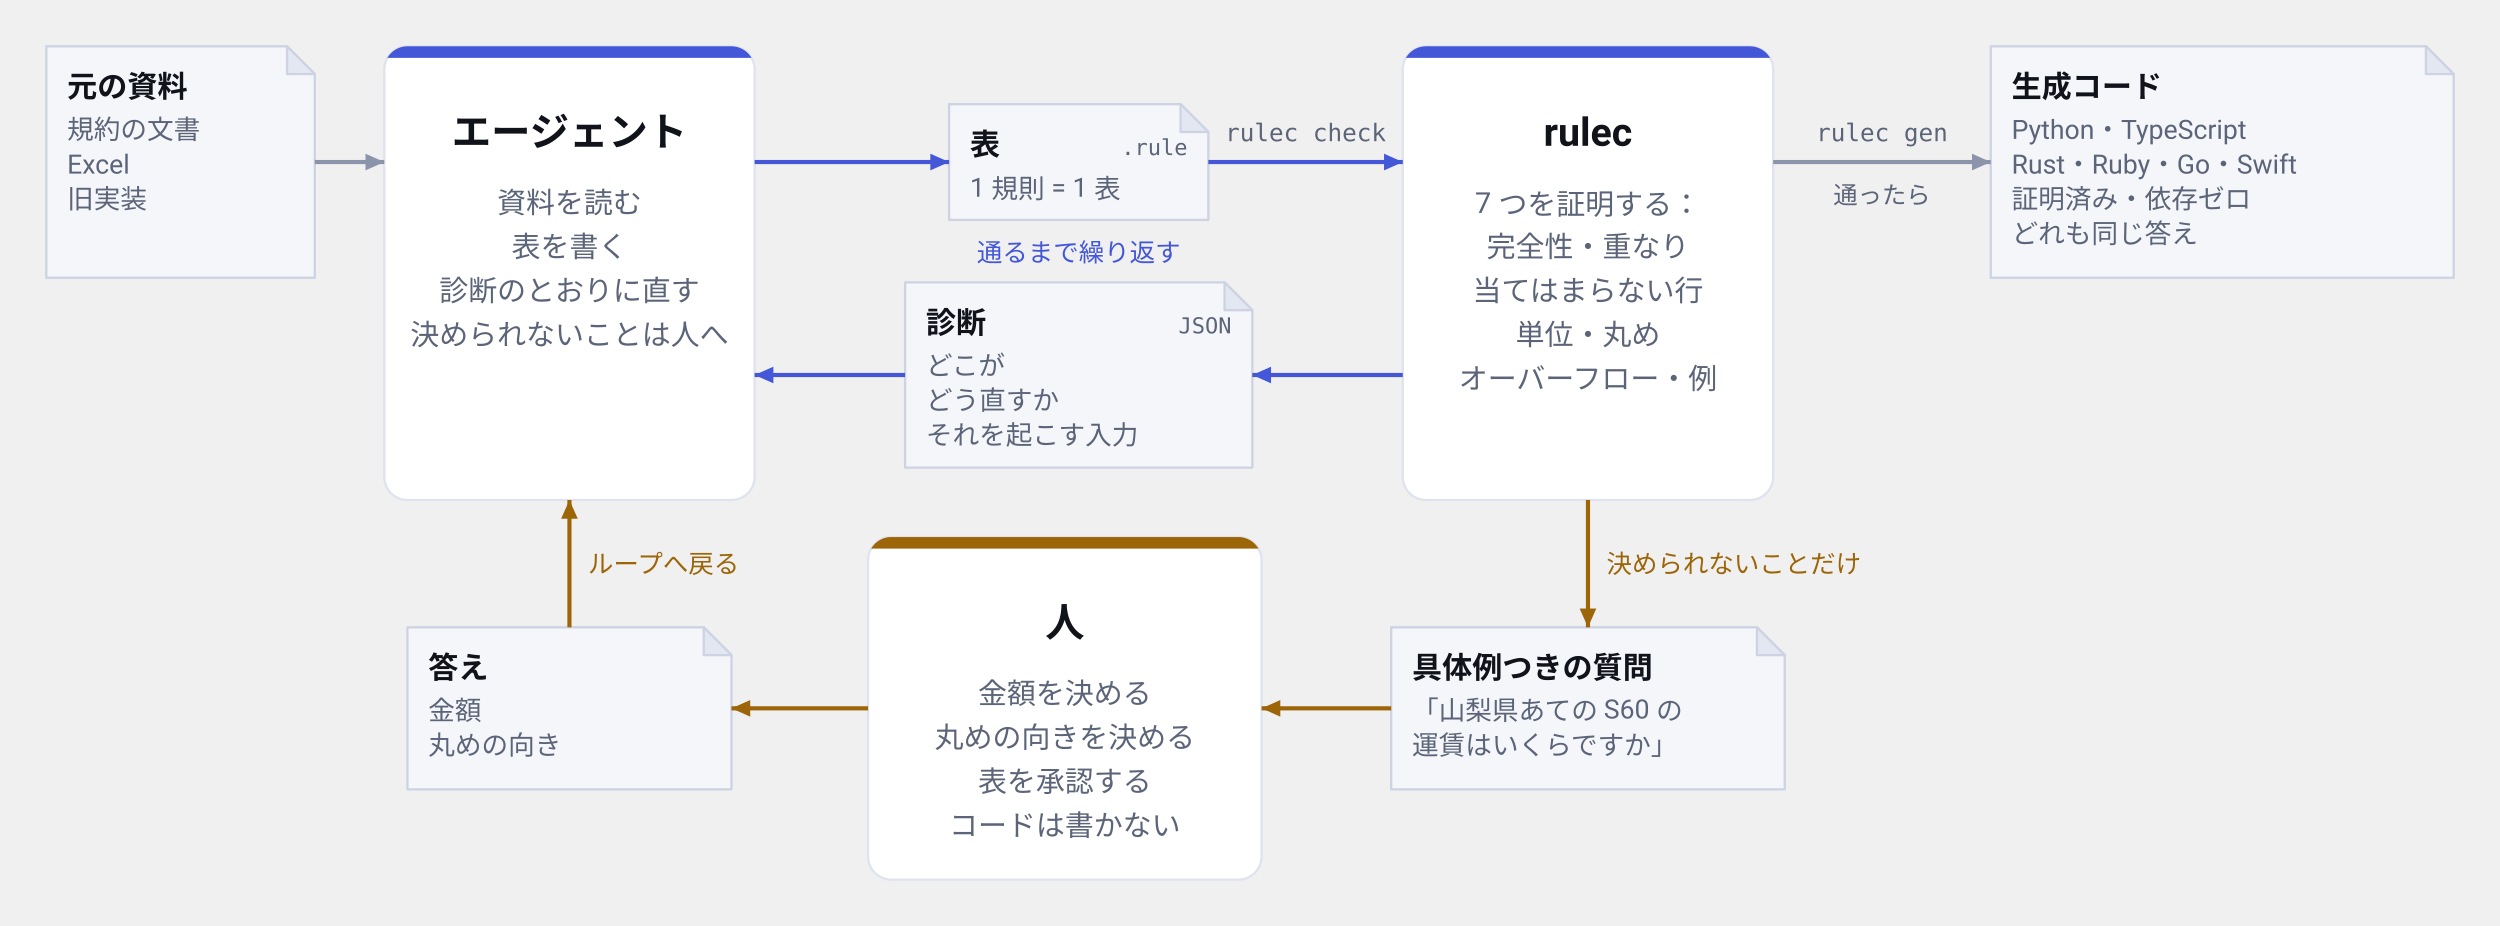
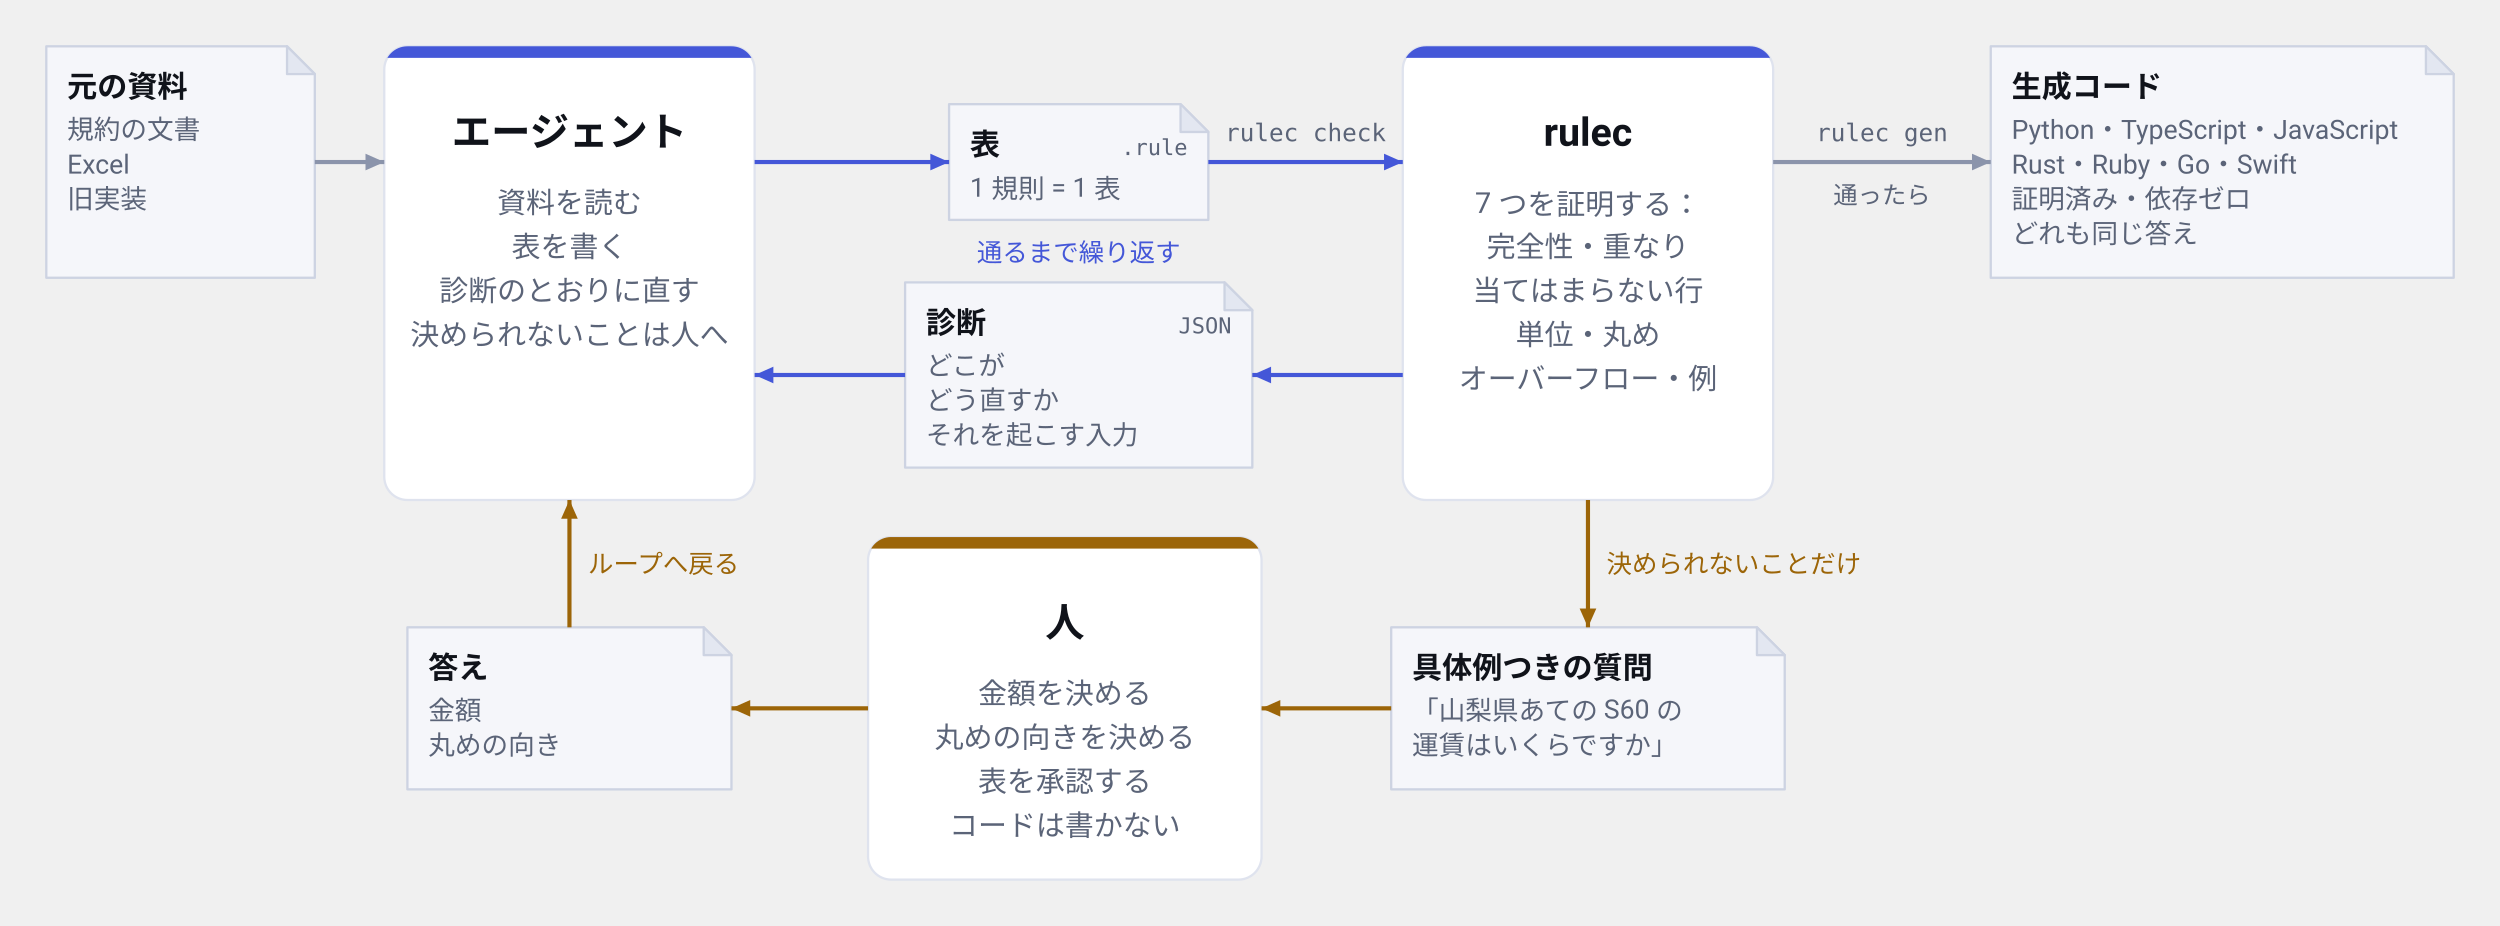
- <svg xmlns="http://www.w3.org/2000/svg" viewBox="0 0 1080 400" width="1080" height="400" role="img" aria-label="エージェントが資料を読んで表（.rule）を書き、rulec check にかける。rulec は診断（どこが・どう直すか・それを起こす入力）を返し、エージェントが直して、表が通るまで繰り返す。道具では決められないことだけが具体例つきの質問として人に渡り、人は金額と丸めの向きを答える。表が通ると rulec gen が証明済みの Python・TypeScript・Rust・Ruby・Go・Swift を出す。" font-family="-apple-system, BlinkMacSystemFont, &quot;Hiragino Sans&quot;, &quot;Noto Sans JP&quot;, &quot;Yu Gothic&quot;, Meiryo, &quot;Segoe UI&quot;, Roboto, sans-serif">
+ <svg xmlns="http://www.w3.org/2000/svg" viewBox="0 0 1080 400" width="1080" height="400" role="img" aria-label="エージェントが資料を読んで表（.rule）を書き、rulec check にかける。rulec は診断（どこが・どう直すか・それを起こす入力）を返し、エージェントが直して、表が通るまで繰り返す。道具では決められないことだけが具体例つきの質問として人に渡り、人は金額と丸めの向きを答える。表が通ると rulec gen が証明済みの Python・TypeScript・JavaScript・Rust・Ruby・Go・Swift を出す。" font-family="-apple-system, BlinkMacSystemFont, &quot;Hiragino Sans&quot;, &quot;Noto Sans JP&quot;, &quot;Yu Gothic&quot;, Meiryo, &quot;Segoe UI&quot;, Roboto, sans-serif">
  <defs>
    <marker id="head-neutral" viewBox="0 0 10 10" refX="9" refY="5" markerWidth="9" markerHeight="9" markerUnits="userSpaceOnUse" orient="auto">
      <path d="M0,1 L9,5 L0,9 Z" fill="#8b94ab" />
    </marker>
    <marker id="head-accent" viewBox="0 0 10 10" refX="9" refY="5" markerWidth="9" markerHeight="9" markerUnits="userSpaceOnUse" orient="auto">
      <path d="M0,1 L9,5 L0,9 Z" fill="#4457d8" />
    </marker>
    <marker id="head-human" viewBox="0 0 10 10" refX="9" refY="5" markerWidth="9" markerHeight="9" markerUnits="userSpaceOnUse" orient="auto">
      <path d="M0,1 L9,5 L0,9 Z" fill="#9c6508" />
    </marker>
  </defs>
  <clipPath id="clip-agent">
    <rect x="166" y="20" width="160" height="196" rx="10" />
  </clipPath>
  <rect x="166" y="20" width="160" height="196" rx="10" fill="#ffffff" stroke="#dfe3ee" />
  <rect x="166" y="20" width="160" height="5" fill="#4457d8" clip-path="url(#clip-agent)" />
  <text x="246.0" y="63" font-size="17" font-weight="700" text-anchor="middle" fill="#10131a">エージェント</text>
  <text x="246.0" y="92" font-size="12.5" font-weight="400" text-anchor="middle" fill="#5b6478">資料を読む</text>
  <text x="246.0" y="111" font-size="12.5" font-weight="400" text-anchor="middle" fill="#5b6478">表を書く</text>
  <text x="246.0" y="130" font-size="12.5" font-weight="400" text-anchor="middle" fill="#5b6478">診断のとおりに直す</text>
  <text x="246.0" y="149" font-size="12.5" font-weight="400" text-anchor="middle" fill="#5b6478">決められないことは人へ</text>
  <clipPath id="clip-rulec">
    <rect x="606" y="20" width="160" height="196" rx="10" />
  </clipPath>
  <rect x="606" y="20" width="160" height="196" rx="10" fill="#ffffff" stroke="#dfe3ee" />
  <rect x="606" y="20" width="160" height="5" fill="#4457d8" clip-path="url(#clip-rulec)" />
  <text x="686.0" y="63" font-size="17" font-weight="700" text-anchor="middle" fill="#10131a">rulec</text>
  <text x="686.0" y="92" font-size="12.5" font-weight="400" text-anchor="middle" fill="#5b6478">7 つを証明する：</text>
  <text x="686.0" y="111" font-size="12.5" font-weight="400" text-anchor="middle" fill="#5b6478">完全性・重なり</text>
  <text x="686.0" y="130" font-size="12.5" font-weight="400" text-anchor="middle" fill="#5b6478">当てはまらない行</text>
  <text x="686.0" y="149" font-size="12.5" font-weight="400" text-anchor="middle" fill="#5b6478">単位・丸め</text>
  <text x="686.0" y="168" font-size="12.5" font-weight="400" text-anchor="middle" fill="#5b6478">オーバーフロー・例</text>
  <clipPath id="clip-person">
    <rect x="375" y="232" width="170" height="148" rx="10" />
  </clipPath>
  <rect x="375" y="232" width="170" height="148" rx="10" fill="#ffffff" stroke="#dfe3ee" />
  <rect x="375" y="232" width="170" height="5" fill="#9c6508" clip-path="url(#clip-person)" />
  <text x="460.0" y="275" font-size="17" font-weight="700" text-anchor="middle" fill="#10131a">人</text>
  <text x="460.0" y="304" font-size="12.5" font-weight="400" text-anchor="middle" fill="#5b6478">金額を決める</text>
  <text x="460.0" y="323" font-size="12.5" font-weight="400" text-anchor="middle" fill="#5b6478">丸めの向きを決める</text>
  <text x="460.0" y="342" font-size="12.5" font-weight="400" text-anchor="middle" fill="#5b6478">表を承認する</text>
  <text x="460.0" y="361" font-size="12.5" font-weight="400" text-anchor="middle" fill="#5b6478">コードは書かない</text>
  <path d="M20,20 H124 L136,32 V120 H20 Z" fill="#f5f6fa" stroke="#cdd3e2" stroke-linejoin="round" />
  <path d="M124,20 V32 H136 Z" fill="#e3e7f1" stroke="#cdd3e2" stroke-linejoin="round" />
  <text x="29" y="42" font-size="13" font-weight="600" text-anchor="start" fill="#10131a">元の資料</text>
  <text x="29" y="60" font-size="11.5" font-weight="400" text-anchor="start" fill="#5b6478">規約の文書</text>
  <text x="29" y="75" font-size="11.5" font-weight="400" text-anchor="start" fill="#5b6478">Excel</text>
  <text x="29" y="90" font-size="11.5" font-weight="400" text-anchor="start" fill="#5b6478">旧実装</text>
  <path d="M410,45 H510 L522,57 V95 H410 Z" fill="#f5f6fa" stroke="#cdd3e2" stroke-linejoin="round" />
  <path d="M510,45 V57 H522 Z" fill="#e3e7f1" stroke="#cdd3e2" stroke-linejoin="round" />
  <text x="419" y="67" font-size="13" font-weight="600" text-anchor="start" fill="#10131a">表</text>
  <text x="513" y="67" font-size="9.5" font-weight="400" text-anchor="end" fill="#5b6478" font-family="ui-monospace, SFMono-Regular, Menlo, Consolas, monospace">.rule</text>
  <text x="419" y="85" font-size="11.5" font-weight="400" text-anchor="start" fill="#5b6478">1 規則 = 1 表</text>
  <path d="M391,122 H529 L541,134 V202 H391 Z" fill="#f5f6fa" stroke="#cdd3e2" stroke-linejoin="round" />
  <path d="M529,122 V134 H541 Z" fill="#e3e7f1" stroke="#cdd3e2" stroke-linejoin="round" />
  <text x="400" y="144" font-size="13" font-weight="600" text-anchor="start" fill="#10131a">診断</text>
  <text x="532" y="144" font-size="9.5" font-weight="400" text-anchor="end" fill="#5b6478" font-family="ui-monospace, SFMono-Regular, Menlo, Consolas, monospace">JSON</text>
  <text x="400" y="162" font-size="11.5" font-weight="400" text-anchor="start" fill="#5b6478">どこが</text>
  <text x="400" y="177" font-size="11.5" font-weight="400" text-anchor="start" fill="#5b6478">どう直すか</text>
  <text x="400" y="192" font-size="11.5" font-weight="400" text-anchor="start" fill="#5b6478">それを起こす入力</text>
  <path d="M860,20 H1048 L1060,32 V120 H860 Z" fill="#f5f6fa" stroke="#cdd3e2" stroke-linejoin="round" />
  <path d="M1048,20 V32 H1060 Z" fill="#e3e7f1" stroke="#cdd3e2" stroke-linejoin="round" />
  <text x="869" y="42" font-size="13" font-weight="600" text-anchor="start" fill="#10131a">生成コード</text>
-   <text x="869" y="60" font-size="11.5" font-weight="400" text-anchor="start" fill="#5b6478">Python・TypeScript</text>
+   <text x="869" y="60" font-size="11.5" font-weight="400" text-anchor="start" fill="#5b6478">Python・TypeScript・JavaScript</text>
  <text x="869" y="75" font-size="11.5" font-weight="400" text-anchor="start" fill="#5b6478">Rust・Ruby・Go・Swift</text>
  <text x="869" y="90" font-size="11.5" font-weight="400" text-anchor="start" fill="#5b6478">証明済み・依存ゼロ</text>
  <text x="869" y="105" font-size="11.5" font-weight="400" text-anchor="start" fill="#5b6478">どれも同じ答え</text>
  <path d="M601,271 H759 L771,283 V341 H601 Z" fill="#f5f6fa" stroke="#cdd3e2" stroke-linejoin="round" />
  <path d="M759,271 V283 H771 Z" fill="#e3e7f1" stroke="#cdd3e2" stroke-linejoin="round" />
  <text x="610" y="293" font-size="13" font-weight="600" text-anchor="start" fill="#10131a">具体例つきの質問</text>
  <text x="610" y="311" font-size="11.5" font-weight="400" text-anchor="start" fill="#5b6478">「山梨県あての S60 の</text>
  <text x="610" y="326" font-size="11.5" font-weight="400" text-anchor="start" fill="#5b6478">運賃はいくらですか」</text>
  <path d="M176,271 H304 L316,283 V341 H176 Z" fill="#f5f6fa" stroke="#cdd3e2" stroke-linejoin="round" />
  <path d="M304,271 V283 H316 Z" fill="#e3e7f1" stroke="#cdd3e2" stroke-linejoin="round" />
  <text x="185" y="293" font-size="13" font-weight="600" text-anchor="start" fill="#10131a">答え</text>
  <text x="185" y="311" font-size="11.5" font-weight="400" text-anchor="start" fill="#5b6478">金額</text>
  <text x="185" y="326" font-size="11.5" font-weight="400" text-anchor="start" fill="#5b6478">丸めの向き</text>
  <line x1="136" y1="70" x2="166" y2="70" stroke="#8b94ab" stroke-width="1.8" marker-end="url(#head-neutral)" />
  <line x1="326" y1="70" x2="410" y2="70" stroke="#4457d8" stroke-width="1.8" marker-end="url(#head-accent)" />
  <line x1="522" y1="70" x2="606" y2="70" stroke="#4457d8" stroke-width="1.8" marker-end="url(#head-accent)" />
  <text x="564.0" y="61" font-size="10.5" font-weight="400" text-anchor="middle" fill="#5b6478" font-family="ui-monospace, SFMono-Regular, Menlo, Consolas, monospace">rulec check</text>
  <line x1="606" y1="162" x2="541" y2="162" stroke="#4457d8" stroke-width="1.8" marker-end="url(#head-accent)" />
  <line x1="391" y1="162" x2="326" y2="162" stroke="#4457d8" stroke-width="1.8" marker-end="url(#head-accent)" />
  <text x="466.0" y="113" font-size="11" font-weight="400" text-anchor="middle" fill="#4457d8">通るまで繰り返す</text>
  <line x1="766" y1="70" x2="860" y2="70" stroke="#8b94ab" stroke-width="1.8" marker-end="url(#head-neutral)" />
  <text x="813.0" y="61" font-size="10.5" font-weight="400" text-anchor="middle" fill="#5b6478" font-family="ui-monospace, SFMono-Regular, Menlo, Consolas, monospace">rulec gen</text>
  <text x="813.0" y="88" font-size="10.5" font-weight="400" text-anchor="middle" fill="#5b6478">通ったら</text>
  <line x1="686" y1="216" x2="686" y2="271" stroke="#9c6508" stroke-width="1.8" marker-end="url(#head-human)" />
  <text x="694" y="247.5" font-size="11" font-weight="400" text-anchor="start" fill="#9c6508">決められないことだけ</text>
  <line x1="601" y1="306" x2="545" y2="306" stroke="#9c6508" stroke-width="1.8" marker-end="url(#head-human)" />
  <line x1="375" y1="306" x2="316" y2="306" stroke="#9c6508" stroke-width="1.8" marker-end="url(#head-human)" />
  <line x1="246" y1="271" x2="246" y2="216" stroke="#9c6508" stroke-width="1.8" marker-end="url(#head-human)" />
  <text x="254" y="247.5" font-size="11" font-weight="400" text-anchor="start" fill="#9c6508">ループへ戻る</text>
</svg>
